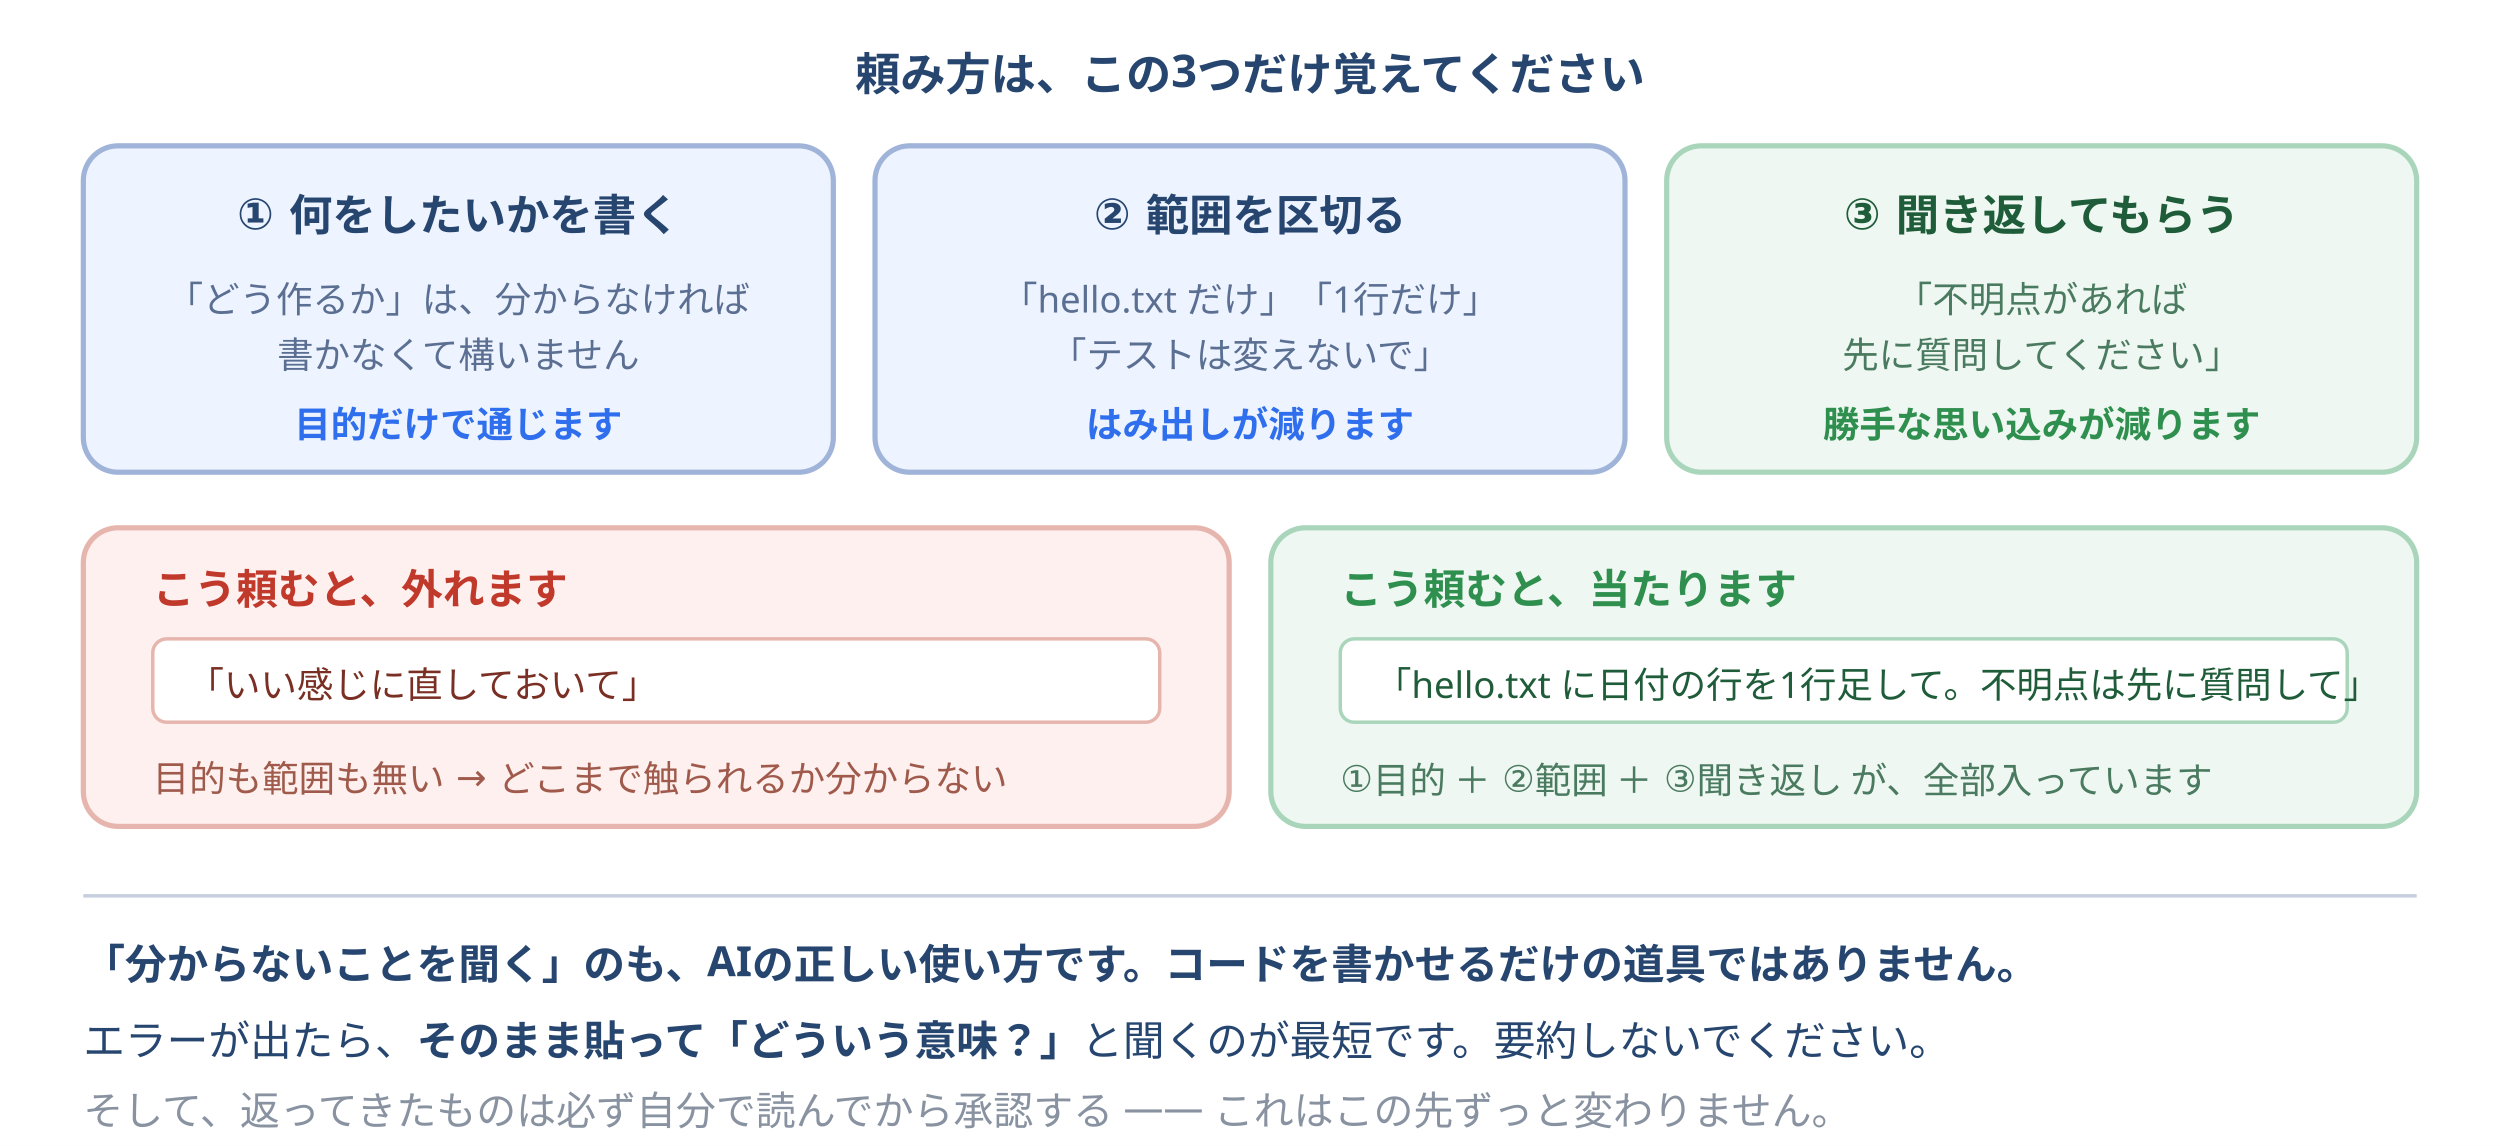
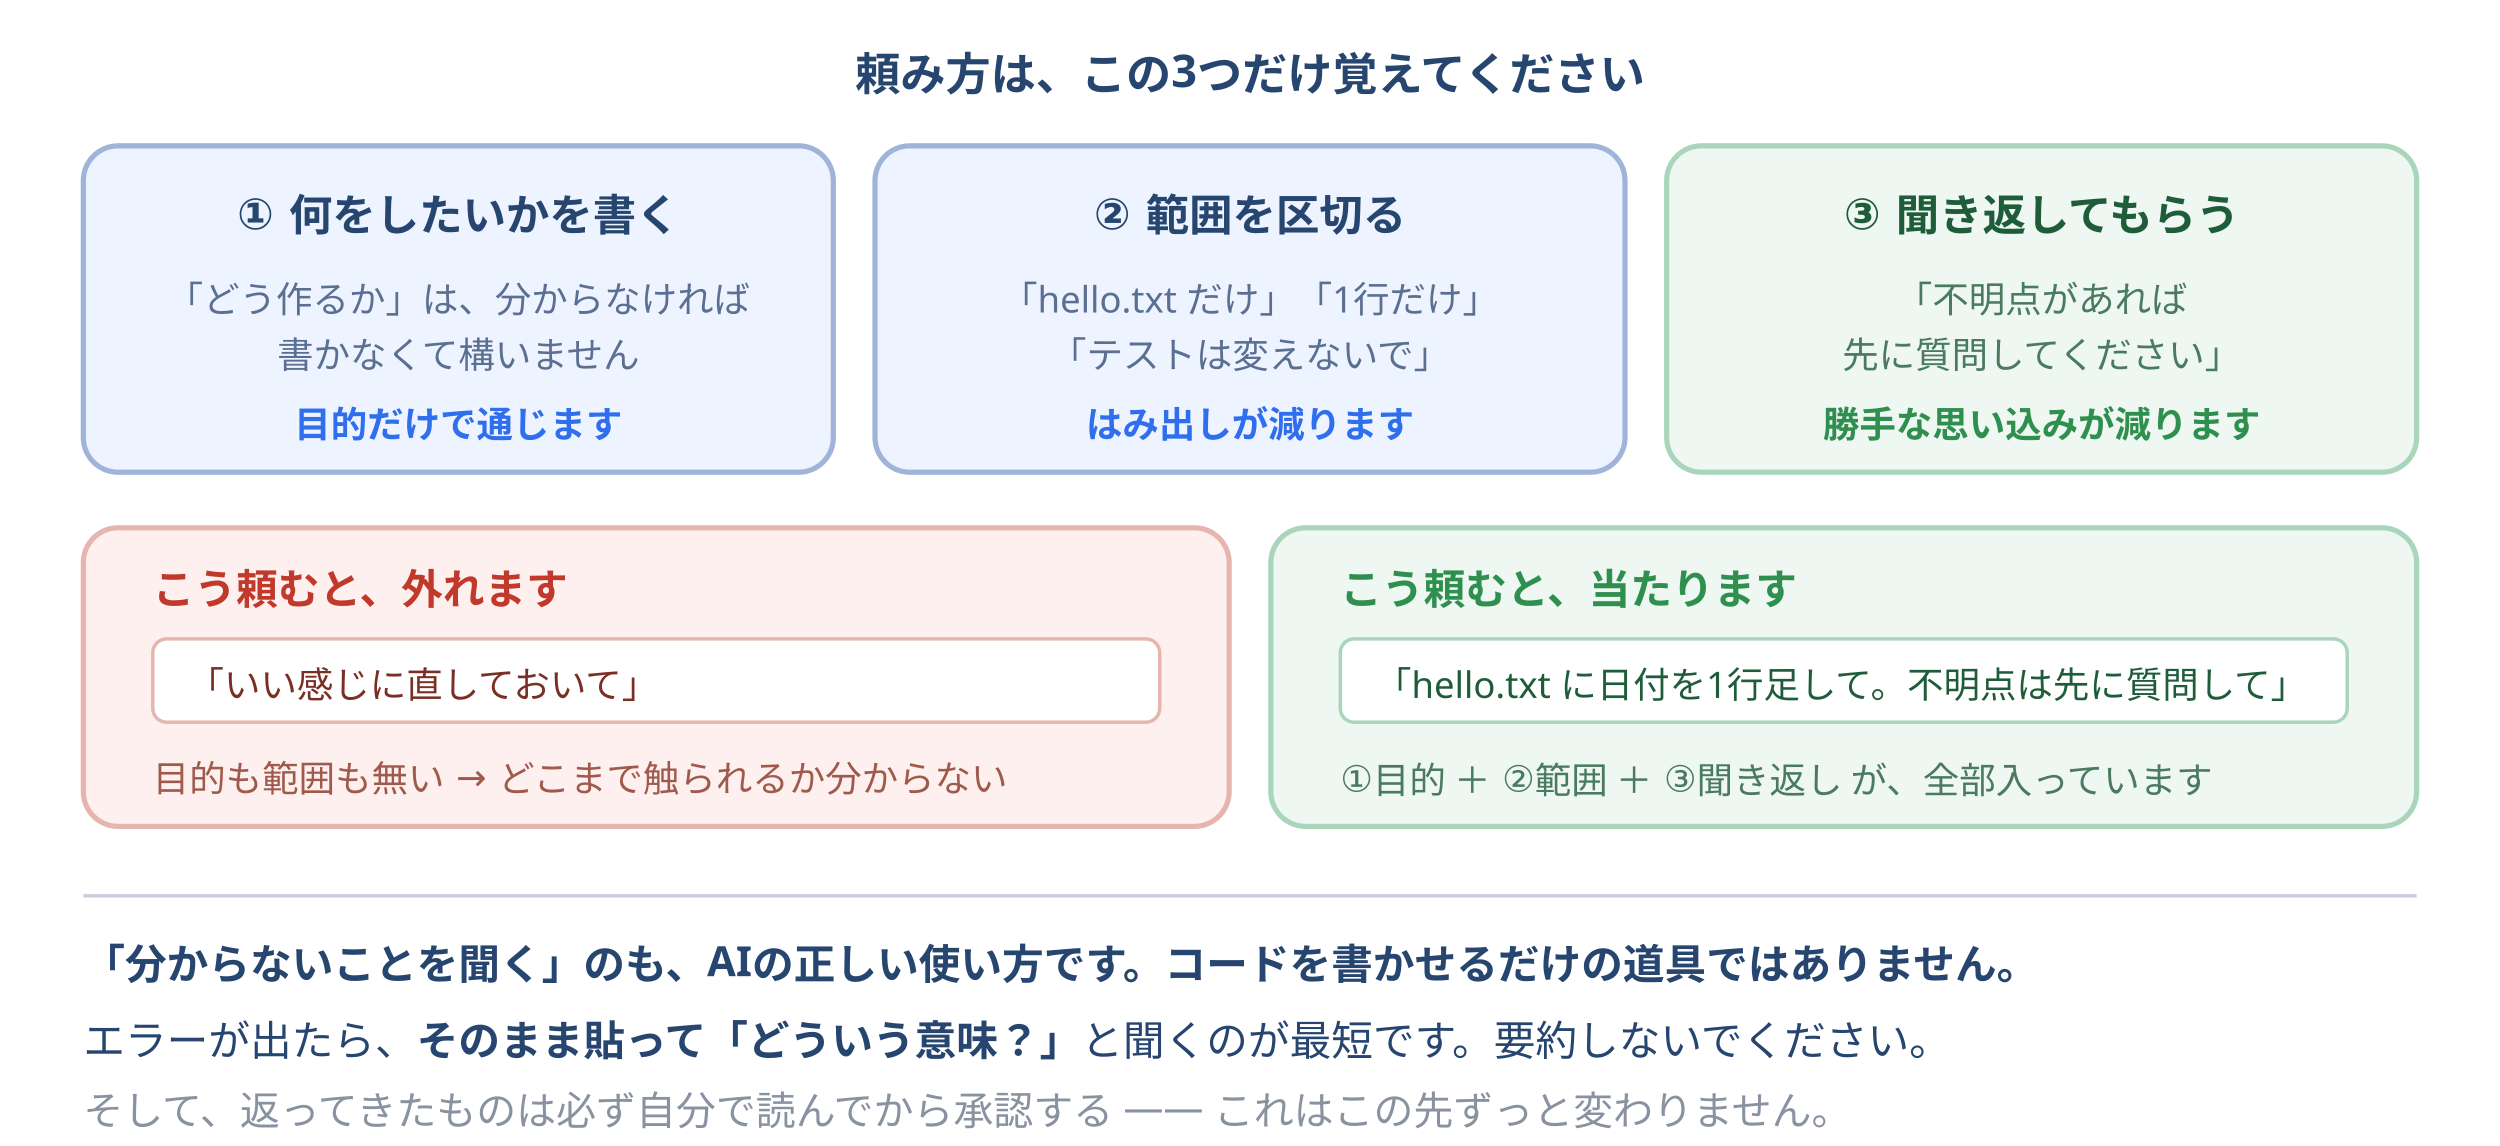
<svg xmlns="http://www.w3.org/2000/svg" width="720" height="330" viewBox="0 0 720 330" role="img" aria-label="AIへの頼み方の3つのコツと、悪い例と良い例の比較">
  <rect width="720" height="330" fill="#ffffff" />
  <text x="360" y="26" font-family="sans-serif" font-size="13" font-weight="700" fill="#26456f" text-anchor="middle">頼み方は、この3つだけ覚えてください</text>
  <rect x="24" y="42" width="216" height="94" rx="10" fill="#eef4ff" stroke="#9fb4d8" stroke-width="1.5" />
  <text x="132" y="66" font-family="sans-serif" font-size="12.5" font-weight="700" fill="#26456f" text-anchor="middle">① 何をしたいかを書く</text>
  <text x="132" y="90" font-family="sans-serif" font-size="10.5" fill="#5a6f92" text-anchor="middle">「どう作るか」は、分からなければ</text>
  <text x="132" y="106" font-family="sans-serif" font-size="10.5" fill="#5a6f92" text-anchor="middle">書かなくて構いません</text>
  <text x="132" y="126" font-family="sans-serif" font-size="10.5" font-weight="700" fill="#2f6fed" text-anchor="middle">目的だけで通じます</text>
  <rect x="252" y="42" width="216" height="94" rx="10" fill="#eef4ff" stroke="#9fb4d8" stroke-width="1.5" />
  <text x="360" y="66" font-family="sans-serif" font-size="12.5" font-weight="700" fill="#26456f" text-anchor="middle">② 範囲を区切る</text>
  <text x="360" y="90" font-family="sans-serif" font-size="10.5" fill="#5a6f92" text-anchor="middle">「hello.txt だけ」「1行だけ」</text>
  <text x="360" y="106" font-family="sans-serif" font-size="10.5" fill="#5a6f92" text-anchor="middle">「テストは変えないで」</text>
  <text x="360" y="126" font-family="sans-serif" font-size="10.5" font-weight="700" fill="#2f6fed" text-anchor="middle">はみ出しが減ります</text>
  <rect x="480" y="42" width="216" height="94" rx="10" fill="#eef7f1" stroke="#a9d5bb" stroke-width="1.5" />
  <text x="588" y="66" font-family="sans-serif" font-size="12.5" font-weight="700" fill="#1f5c39" text-anchor="middle">③ 聞き返してもらう</text>
  <text x="588" y="90" font-family="sans-serif" font-size="10.5" fill="#4a7a5f" text-anchor="middle">「不明点があれば</text>
  <text x="588" y="106" font-family="sans-serif" font-size="10.5" fill="#4a7a5f" text-anchor="middle">　先に質問してください」</text>
  <text x="588" y="126" font-family="sans-serif" font-size="10.5" font-weight="700" fill="#2f8f4e" text-anchor="middle">勝手な思い込みが減ります</text>
  <rect x="24" y="152" width="330" height="86" rx="10" fill="#fdf0ee" stroke="#e6b5ad" stroke-width="1.5" />
  <text x="44" y="174" font-family="sans-serif" font-size="12" font-weight="700" fill="#c0392b">こう頼むと、外れます</text>
  <rect x="44" y="184" width="290" height="24" rx="4" fill="#ffffff" stroke="#e6b5ad" />
  <text x="54" y="201" font-family="sans-serif" font-size="10.5" fill="#7a2f24">「いい感じに直しておいて」</text>
  <text x="44" y="228" font-family="sans-serif" font-size="10.5" fill="#a05a4c">目的も範囲も無い → どこまで触られるか分からない</text>
  <rect x="366" y="152" width="330" height="86" rx="10" fill="#eef7f1" stroke="#a9d5bb" stroke-width="1.5" />
  <text x="386" y="174" font-family="sans-serif" font-size="12" font-weight="700" fill="#2f8f4e">こう頼むと、当たります</text>
  <rect x="386" y="184" width="290" height="24" rx="4" fill="#ffffff" stroke="#a9d5bb" />
-   <text x="396" y="201" font-family="sans-serif" font-size="10.5" fill="#1f5c39">「hello.txt に日付の行を1行足して。不明点は先に質問して」</text>
+   <text x="396" y="201" font-family="sans-serif" font-size="10.5" fill="#1f5c39">「hello.txt に日付を1行足して。不明点は先に質問して」</text>
  <text x="386" y="228" font-family="sans-serif" font-size="10.5" fill="#4a7a5f">①目的 ＋ ②範囲 ＋ ③聞き返し が、全部入っています</text>
  <path d="M24 258 L696 258" stroke="#c7cede" stroke-width="1" />
  <text x="24" y="282" font-family="sans-serif" font-size="12" font-weight="700" fill="#26456f">「分からないことを聞く」のも、AIの正しい使い方です。コードを書かせるだけの道具ではありません。</text>
  <text x="24" y="304" font-family="sans-serif" font-size="12" fill="#26456f">エラーが出たら、<tspan font-weight="700">そのまま貼って「どういう意味？」</tspan>と聞くのが最短です。要約しないでください。</text>
  <text x="24" y="324" font-family="sans-serif" font-size="11.5" fill="#8892a0">そして、返ってきたものは必ず自分で読んでから承認する —— これはこの先ずっと変わりません。</text>
</svg>
